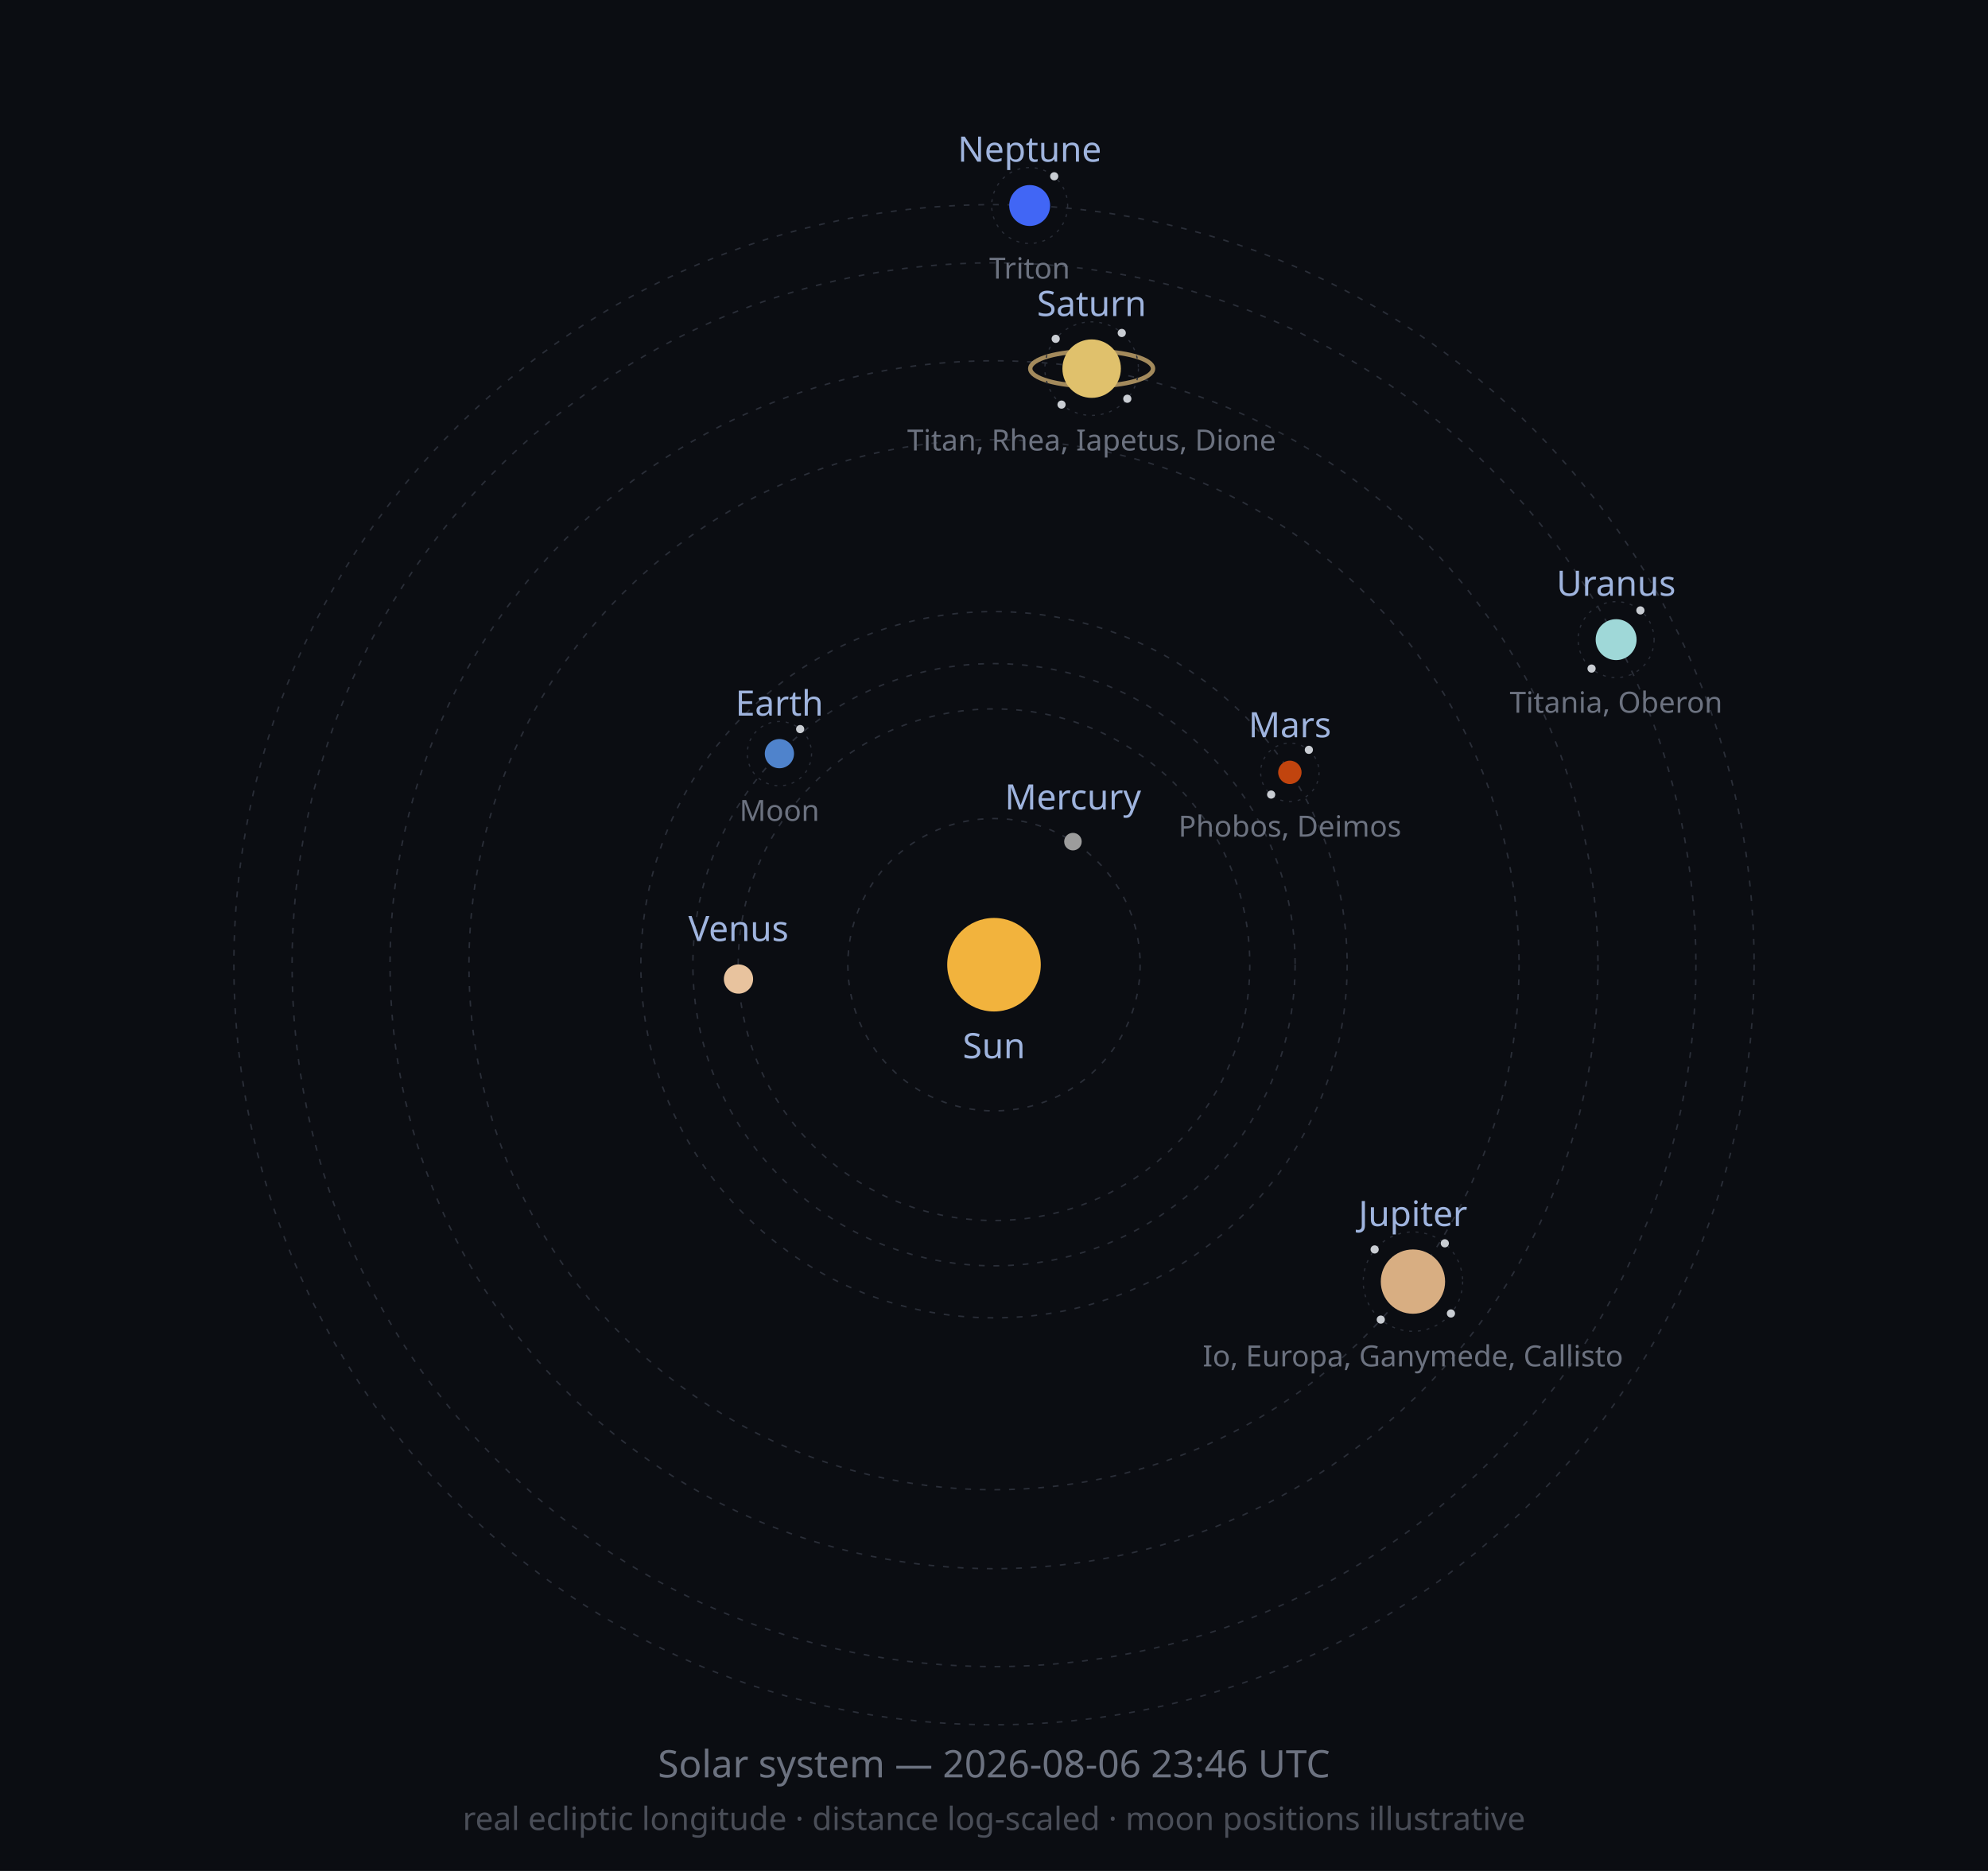
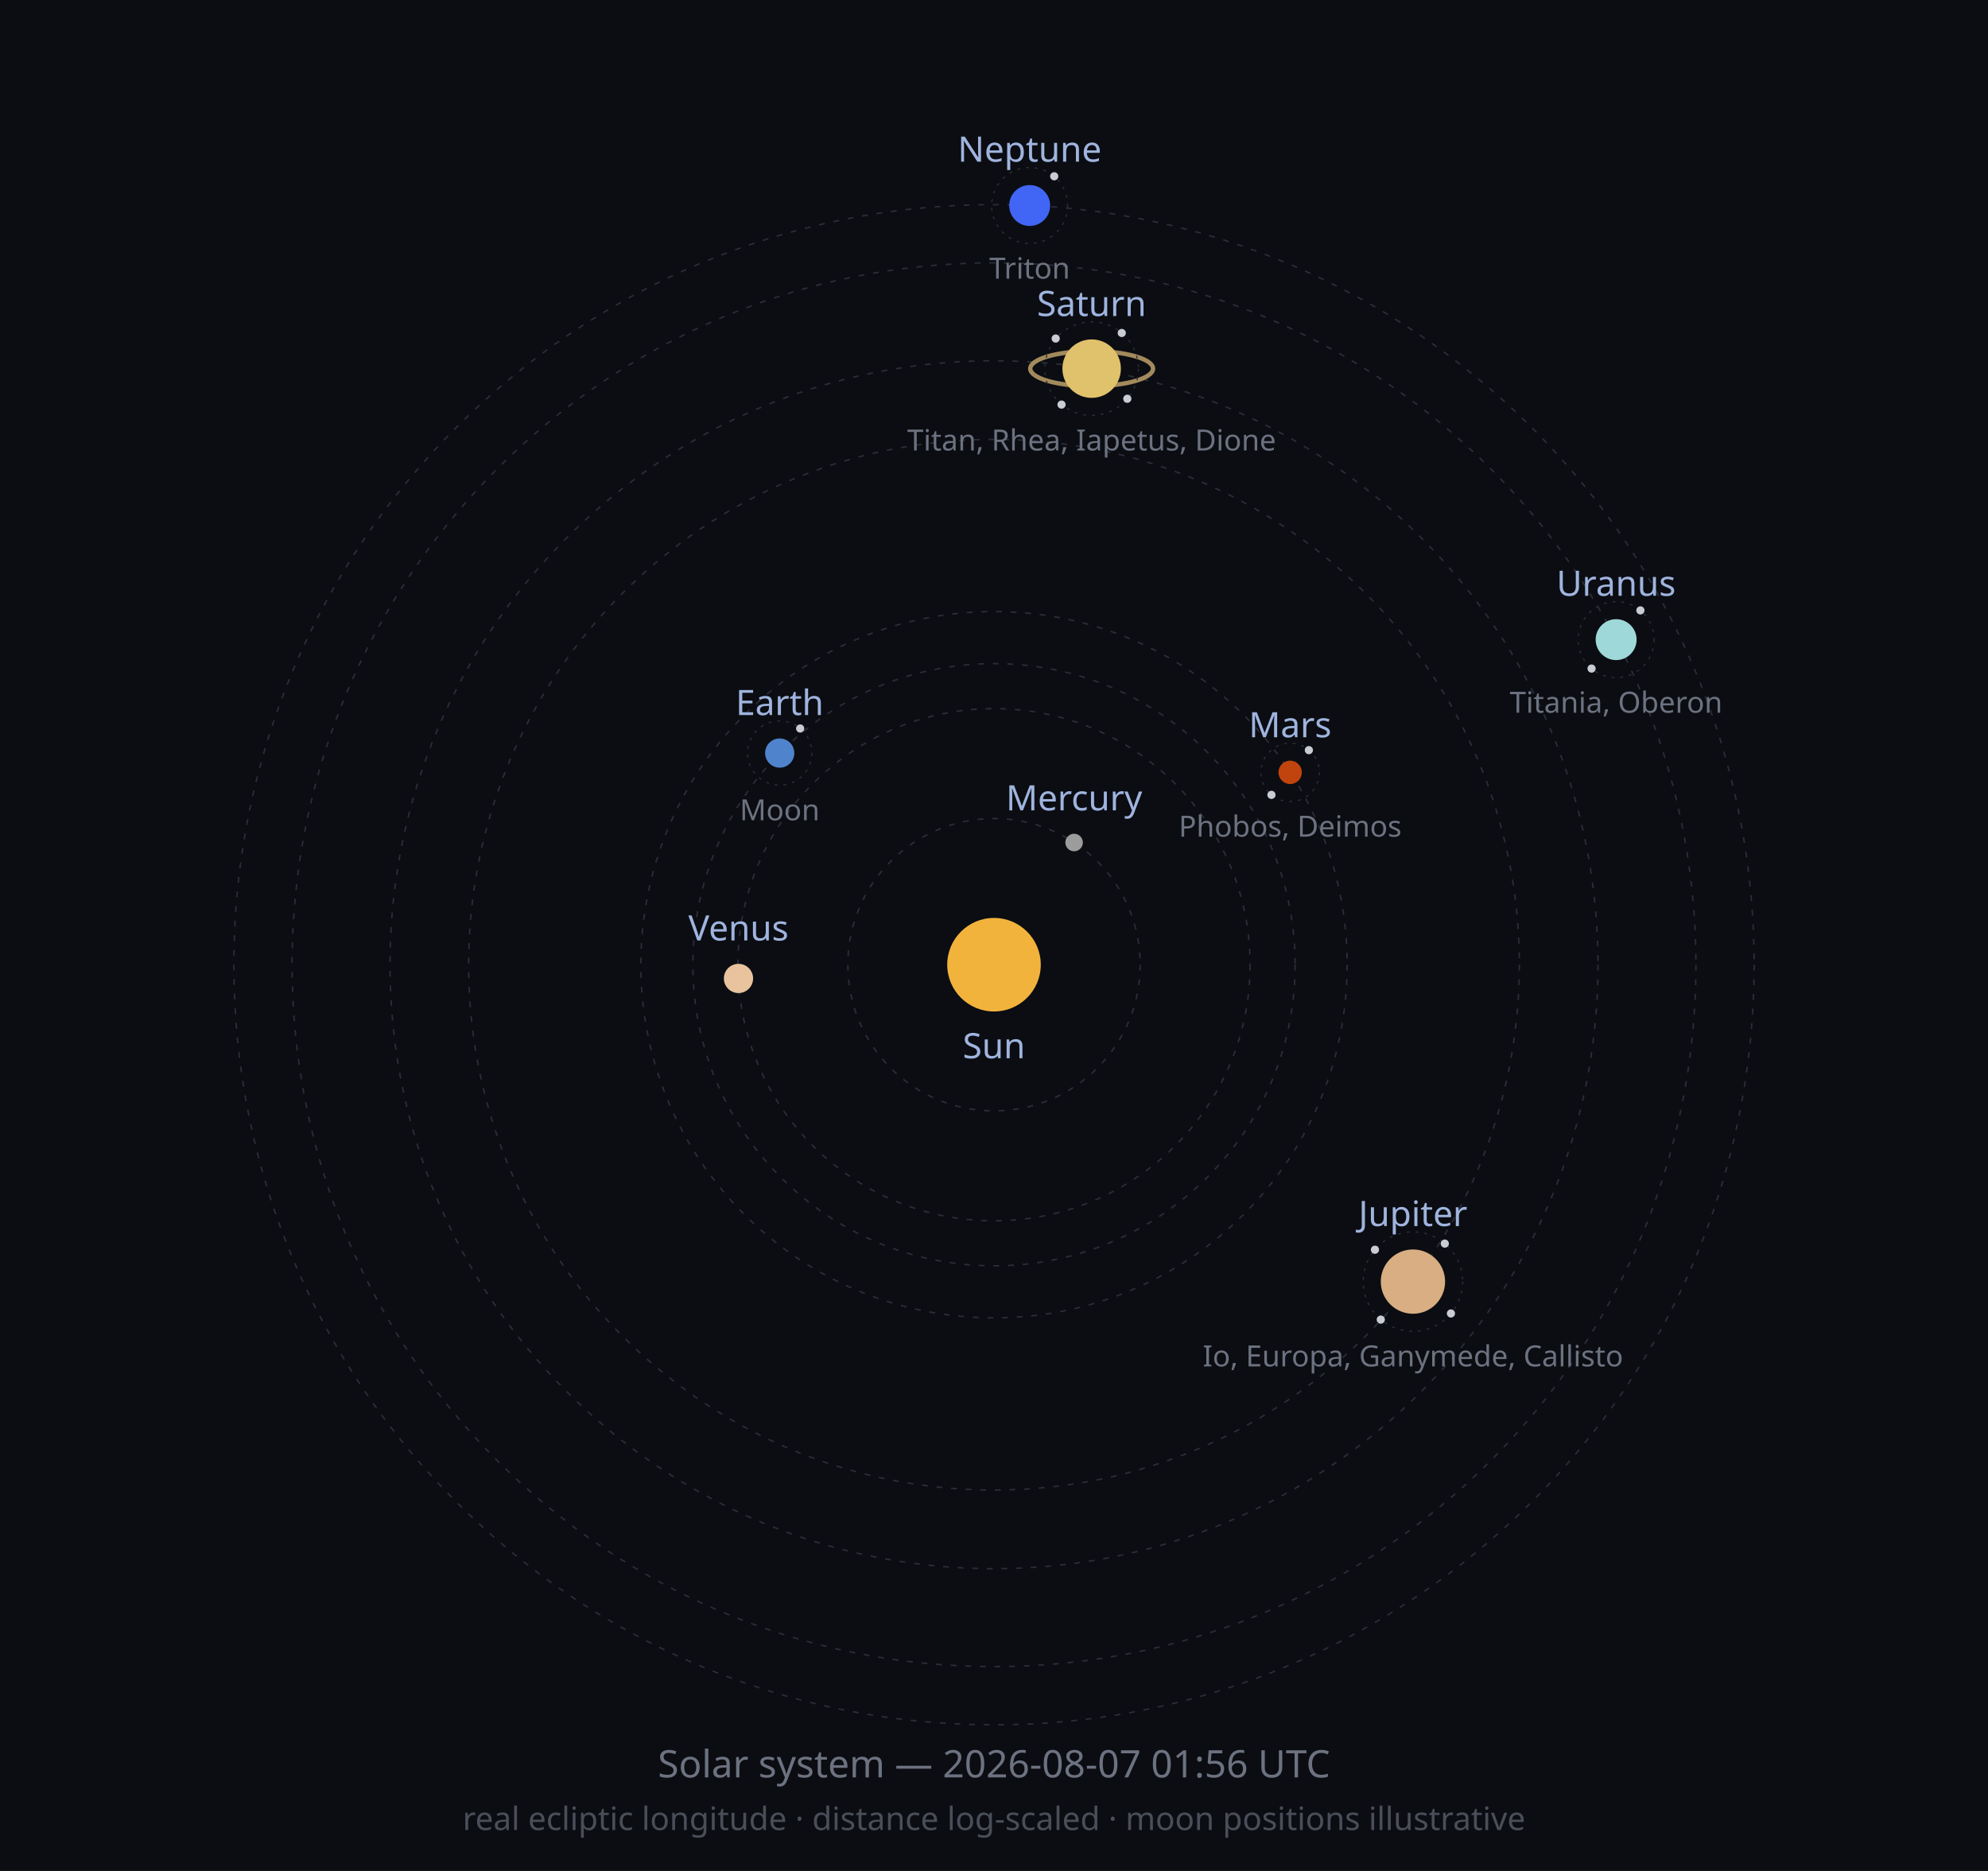
<svg xmlns="http://www.w3.org/2000/svg" width="680" height="640" viewBox="0 0 680 640" role="img">
  <defs>
    <marker id="arrow" viewBox="0 0 10 10" refX="8" refY="5" markerWidth="6" markerHeight="6" orient="auto-start-reverse">
      <path d="M2 1L8 5L2 9" fill="none" stroke="context-stroke" stroke-width="1.5" stroke-linecap="round" stroke-linejoin="round" />
    </marker>
  </defs>
  <style>
  .orbit { fill: none; stroke: #2A2E38; stroke-width: 0.5; stroke-dasharray: 2 3; }
  .moonorbit { fill: none; stroke: #2A2E38; stroke-width: 0.4; stroke-dasharray: 1 2; }
  .lbl { font-family: sans-serif; font-size: 12px; fill: #9FB4DE; }
  .moonlbl { font-family: sans-serif; font-size: 10px; fill: #6C7280; }
</style>
  <rect width="680" height="640" fill="#0B0D12" />
  <circle class="orbit" cx="340" cy="330" r="50.0" />
-   <circle class="orbit" cx="340" cy="330" r="87.5" />
+   <circle class="orbit" cx="340" cy="330" r="87.6" />
  <circle class="orbit" cx="340" cy="330" r="103.0" />
  <circle class="orbit" cx="340" cy="330" r="120.8" />
-   <circle class="orbit" cx="340" cy="330" r="179.6" />
+   <circle class="orbit" cx="340" cy="330" r="179.7" />
  <circle class="orbit" cx="340" cy="330" r="206.6" />
  <circle class="orbit" cx="340" cy="330" r="240.1" />
  <circle class="orbit" cx="340" cy="330" r="260.0" />
  <circle cx="340" cy="330" r="16" fill="#F2B33D" />
  <text class="lbl" x="340" y="362" text-anchor="middle">Sun</text>
-   <circle cx="367.0" cy="287.9" r="3" fill="#9C9C9C" />
-   <text class="lbl" x="367.0" y="276.9" text-anchor="middle">Mercury</text>
-   <circle cx="252.6" cy="334.9" r="5" fill="#E8C39E" />
-   <text class="lbl" x="252.6" y="321.9" text-anchor="middle">Venus</text>
-   <circle cx="266.6" cy="257.8" r="5" fill="#4F83CC" />
-   <circle class="moonorbit" cx="266.6" cy="257.8" r="11" />
-   <circle cx="273.7" cy="249.4" r="1.4" fill="#C9CDD3" />
-   <text class="moonlbl" x="266.6" y="280.8" text-anchor="middle">Moon</text>
-   <text class="lbl" x="266.6" y="244.8" text-anchor="middle">Earth</text>
-   <circle cx="441.2" cy="264.2" r="4" fill="#C1440E" />
-   <circle class="moonorbit" cx="441.2" cy="264.2" r="10" />
-   <circle cx="447.7" cy="256.5" r="1.4" fill="#C9CDD3" />
-   <circle cx="434.8" cy="271.8" r="1.4" fill="#C9CDD3" />
-   <text class="moonlbl" x="441.2" y="286.2" text-anchor="middle">Phobos, Deimos</text>
-   <text class="lbl" x="441.2" y="252.2" text-anchor="middle">Mars</text>
+   <circle cx="367.4" cy="288.2" r="3" fill="#9C9C9C" />
+   <text class="lbl" x="367.4" y="277.2" text-anchor="middle">Mercury</text>
+   <circle cx="252.6" cy="334.7" r="5" fill="#E8C39E" />
+   <text class="lbl" x="252.6" y="321.7" text-anchor="middle">Venus</text>
+   <circle cx="266.7" cy="257.6" r="5" fill="#4F83CC" />
+   <circle class="moonorbit" cx="266.7" cy="257.6" r="11" />
+   <circle cx="273.7" cy="249.2" r="1.4" fill="#C9CDD3" />
+   <text class="moonlbl" x="266.7" y="280.6" text-anchor="middle">Moon</text>
+   <text class="lbl" x="266.7" y="244.6" text-anchor="middle">Earth</text>
+   <circle cx="441.3" cy="264.2" r="4" fill="#C1440E" />
+   <circle class="moonorbit" cx="441.3" cy="264.2" r="10" />
+   <circle cx="447.7" cy="256.6" r="1.4" fill="#C9CDD3" />
+   <circle cx="434.9" cy="271.9" r="1.4" fill="#C9CDD3" />
+   <text class="moonlbl" x="441.3" y="286.2" text-anchor="middle">Phobos, Deimos</text>
+   <text class="lbl" x="441.3" y="252.2" text-anchor="middle">Mars</text>
  <circle cx="483.3" cy="438.4" r="11" fill="#D8AE82" />
  <circle class="moonorbit" cx="483.3" cy="438.4" r="17" />
-   <circle cx="494.2" cy="425.3" r="1.4" fill="#C9CDD3" />
+   <circle cx="494.2" cy="425.4" r="1.4" fill="#C9CDD3" />
  <circle cx="496.3" cy="449.3" r="1.4" fill="#C9CDD3" />
  <circle cx="472.3" cy="451.4" r="1.4" fill="#C9CDD3" />
-   <circle cx="470.2" cy="427.4" r="1.4" fill="#C9CDD3" />
+   <circle cx="470.3" cy="427.5" r="1.4" fill="#C9CDD3" />
  <text class="moonlbl" x="483.3" y="467.4" text-anchor="middle">Io, Europa, Ganymede, Callisto</text>
  <text class="lbl" x="483.3" y="419.4" text-anchor="middle">Jupiter</text>
  <ellipse cx="373.4" cy="126.1" rx="21.0" ry="6.0" fill="none" stroke="#C9A96E" stroke-width="1.5" opacity="0.8" />
  <circle cx="373.4" cy="126.1" r="10" fill="#E0C16C" />
  <circle class="moonorbit" cx="373.4" cy="126.1" r="16" />
  <circle cx="383.7" cy="113.9" r="1.4" fill="#C9CDD3" />
  <circle cx="385.6" cy="136.4" r="1.4" fill="#C9CDD3" />
  <circle cx="363.1" cy="138.4" r="1.4" fill="#C9CDD3" />
-   <circle cx="361.1" cy="115.9" r="1.4" fill="#C9CDD3" />
+   <circle cx="361.1" cy="115.8" r="1.4" fill="#C9CDD3" />
  <text class="moonlbl" x="373.4" y="154.1" text-anchor="middle">Titan, Rhea, Iapetus, Dione</text>
  <text class="lbl" x="373.4" y="108.1" text-anchor="middle">Saturn</text>
  <circle cx="552.8" cy="218.8" r="7" fill="#9FD8D8" />
  <circle class="moonorbit" cx="552.8" cy="218.8" r="13" />
  <circle cx="561.1" cy="208.8" r="1.4" fill="#C9CDD3" />
  <circle cx="544.4" cy="228.7" r="1.4" fill="#C9CDD3" />
  <text class="moonlbl" x="552.8" y="243.8" text-anchor="middle">Titania, Oberon</text>
  <text class="lbl" x="552.8" y="203.8" text-anchor="middle">Uranus</text>
  <circle cx="352.2" cy="70.3" r="7" fill="#4166F5" />
  <circle class="moonorbit" cx="352.2" cy="70.3" r="13" />
  <circle cx="360.6" cy="60.3" r="1.4" fill="#C9CDD3" />
  <text class="moonlbl" x="352.2" y="95.3" text-anchor="middle">Triton</text>
  <text class="lbl" x="352.2" y="55.3" text-anchor="middle">Neptune</text>
-   <text x="340" y="608" font-size="13" fill="#6C7280" text-anchor="middle" font-family="sans-serif">Solar system — 2026-08-06 23:46 UTC</text>
+   <text x="340" y="608" font-size="13" fill="#6C7280" text-anchor="middle" font-family="sans-serif">Solar system — 2026-08-07 01:56 UTC</text>
  <text x="340" y="626" font-size="11" fill="#4A4E58" text-anchor="middle" font-family="sans-serif">real ecliptic longitude · distance log-scaled · moon positions illustrative</text>
</svg>
